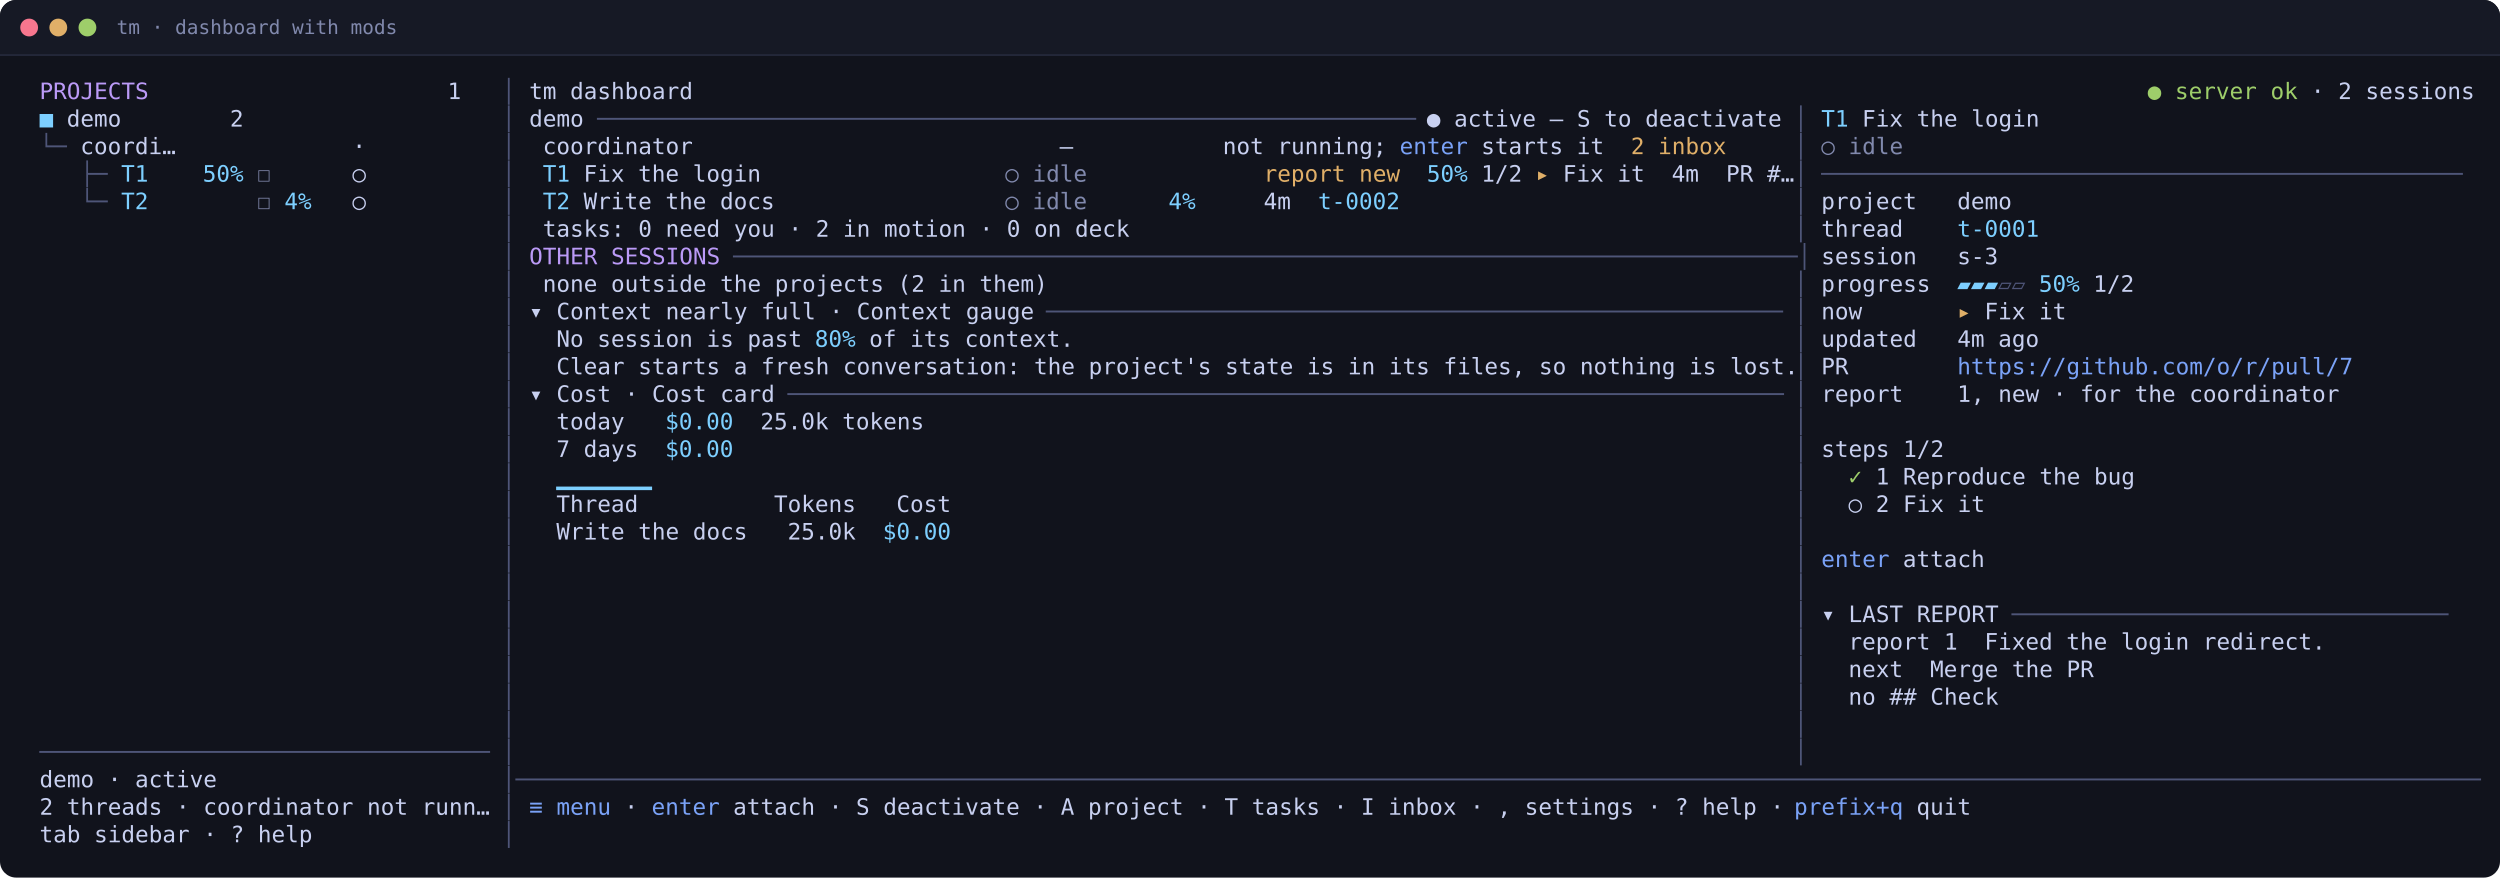
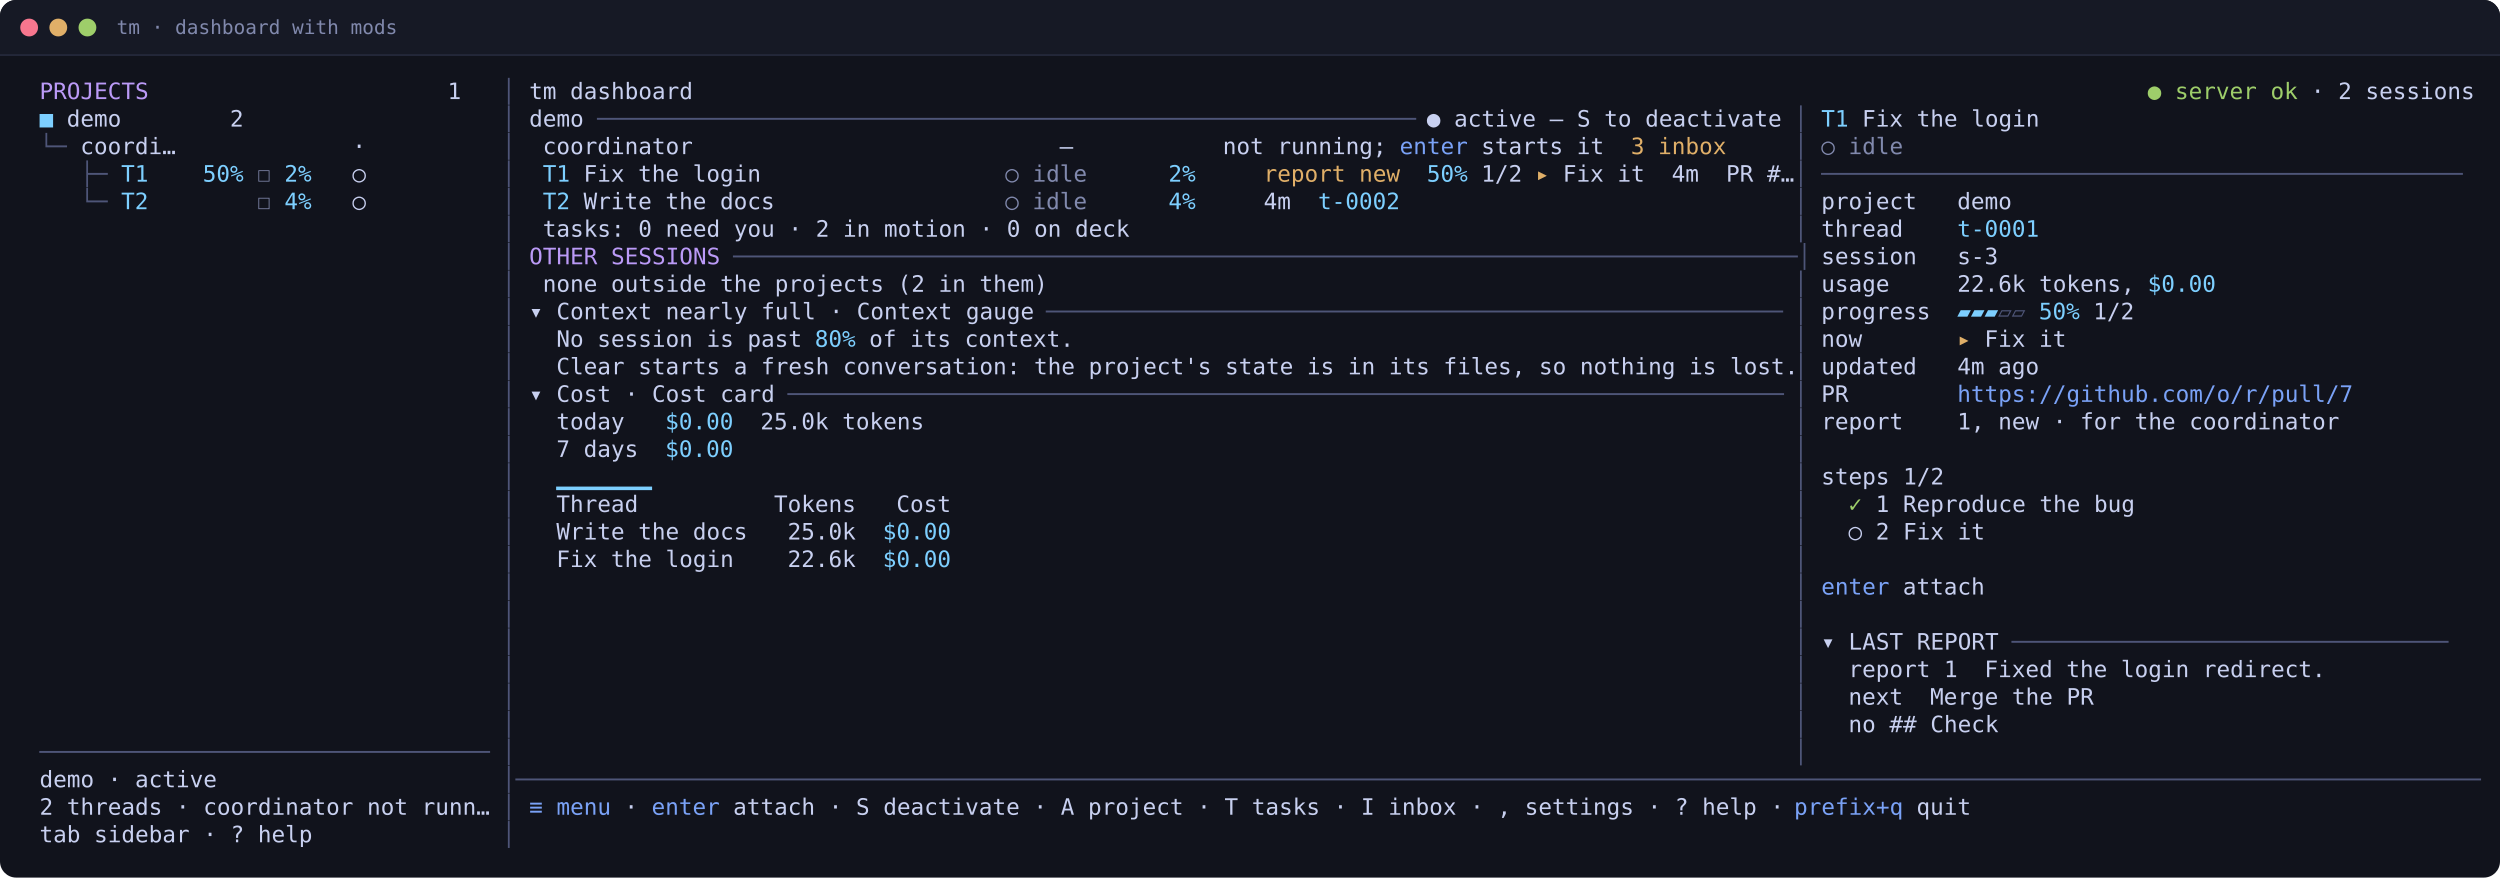
<svg xmlns="http://www.w3.org/2000/svg" width="1544" height="542" viewBox="0 0 1544 542" role="img" aria-labelledby="t">
  <style>text{font:14px ui-monospace,SFMono-Regular,Menlo,Consolas,'DejaVu Sans Mono','Liberation Mono',monospace;white-space:pre}</style>
  <rect width="1544" height="542" rx="10" fill="#11131c" />
  <rect width="1544" height="34" rx="10" fill="#161925" />
  <rect y="24" width="1544" height="10" fill="#161925" />
  <line x1="0" y1="34" x2="1544" y2="34" stroke="#262a3d" />
  <circle cx="18" cy="17" r="5.5" fill="#f7768e" />
  <circle cx="36" cy="17" r="5.5" fill="#e0af68" />
  <circle cx="54" cy="17" r="5.5" fill="#9ece6a" />
  <text x="72" y="21" fill="#8189ad" style="font-size:12px">tm · dashboard with mods</text>
  <text x="24.4" y="61.2" fill="#bb9af7" font-weight="700" textLength="67.2" lengthAdjust="spacingAndGlyphs">PROJECTS</text>
  <text x="276.4" y="61.2" fill="#c8d0f0">1</text>
  <text x="310.0" y="61.2" fill="#4e5578">│</text>
  <text x="326.8" y="61.2" fill="#c8d0f0" font-weight="700" textLength="100.8" lengthAdjust="spacingAndGlyphs">tm dashboard</text>
  <text x="1326.4" y="61.2" fill="#9ece6a" textLength="92.4" lengthAdjust="spacingAndGlyphs">● server ok</text>
  <text x="1427.2" y="61.2" fill="#c8d0f0" textLength="100.8" lengthAdjust="spacingAndGlyphs">· 2 sessions</text>
  <text x="24.4" y="78.2" fill="#7dcfff">■</text>
  <text x="41.2" y="78.2" fill="#c8d0f0" textLength="33.6" lengthAdjust="spacingAndGlyphs">demo</text>
  <text x="142.0" y="78.2" fill="#c8d0f0">2</text>
  <text x="310.0" y="78.2" fill="#4e5578">│</text>
  <text x="326.8" y="78.2" fill="#c8d0f0" textLength="33.6" lengthAdjust="spacingAndGlyphs">demo</text>
  <text x="368.8" y="78.2" fill="#4e5578" textLength="504.0" lengthAdjust="spacingAndGlyphs">────────────────────────────────────────────────────────────</text>
  <text x="881.2" y="78.2" fill="#c8d0f0" textLength="218.4" lengthAdjust="spacingAndGlyphs">● active — S to deactivate</text>
  <text x="1108.0" y="78.2" fill="#4e5578">│</text>
  <text x="1124.8" y="78.2" fill="#7dcfff" font-weight="700" textLength="16.8" lengthAdjust="spacingAndGlyphs">T1</text>
  <text x="1150.0" y="78.2" fill="#c8d0f0" textLength="109.2" lengthAdjust="spacingAndGlyphs">Fix the login</text>
  <text x="24.4" y="95.2" fill="#4e5578" textLength="16.8" lengthAdjust="spacingAndGlyphs">└─</text>
  <text x="49.6" y="95.2" fill="#c8d0f0" textLength="58.8" lengthAdjust="spacingAndGlyphs">coordi…</text>
  <text x="217.6" y="95.2" fill="#c8d0f0">·</text>
  <text x="310.0" y="95.2" fill="#4e5578">│</text>
  <text x="335.2" y="95.2" fill="#c8d0f0" textLength="92.4" lengthAdjust="spacingAndGlyphs">coordinator</text>
  <text x="654.4" y="95.2" fill="#c8d0f0">—</text>
  <text x="755.2" y="95.2" fill="#c8d0f0" textLength="100.8" lengthAdjust="spacingAndGlyphs">not running;</text>
  <text x="864.4" y="95.2" fill="#7aa2f7" textLength="42.0" lengthAdjust="spacingAndGlyphs">enter</text>
  <text x="914.8" y="95.2" fill="#c8d0f0" textLength="75.6" lengthAdjust="spacingAndGlyphs">starts it</text>
-   <text x="1007.2" y="95.2" fill="#e0af68" textLength="58.8" lengthAdjust="spacingAndGlyphs">2 inbox</text>
+   <text x="1007.2" y="95.2" fill="#e0af68" textLength="58.8" lengthAdjust="spacingAndGlyphs">3 inbox</text>
  <text x="1108.0" y="95.2" fill="#4e5578">│</text>
  <text x="1124.8" y="95.2" fill="#8189ad" textLength="50.4" lengthAdjust="spacingAndGlyphs">○ idle</text>
  <text x="49.6" y="112.2" fill="#4e5578" textLength="16.8" lengthAdjust="spacingAndGlyphs">├─</text>
  <text x="74.8" y="112.2" fill="#7dcfff" font-weight="700" textLength="16.8" lengthAdjust="spacingAndGlyphs">T1</text>
  <text x="125.2" y="112.2" fill="#7dcfff" textLength="25.2" lengthAdjust="spacingAndGlyphs">50%</text>
  <text x="158.8" y="112.2" fill="#8189ad">☐</text>
+   <text x="175.6" y="112.2" fill="#7dcfff" textLength="16.8" lengthAdjust="spacingAndGlyphs">2%</text>
  <text x="217.6" y="112.2" fill="#c8d0f0">○</text>
  <text x="310.0" y="112.2" fill="#4e5578">│</text>
  <text x="335.2" y="112.2" fill="#7dcfff" font-weight="700" textLength="16.8" lengthAdjust="spacingAndGlyphs">T1</text>
  <text x="360.4" y="112.2" fill="#c8d0f0" textLength="109.2" lengthAdjust="spacingAndGlyphs">Fix the login</text>
  <text x="620.8" y="112.2" fill="#8189ad" textLength="50.4" lengthAdjust="spacingAndGlyphs">○ idle</text>
+   <text x="721.6" y="112.2" fill="#7dcfff" textLength="16.8" lengthAdjust="spacingAndGlyphs">2%</text>
  <text x="780.4" y="112.2" fill="#e0af68" textLength="84.0" lengthAdjust="spacingAndGlyphs">report new</text>
  <text x="881.2" y="112.2" fill="#7dcfff" textLength="25.2" lengthAdjust="spacingAndGlyphs">50%</text>
  <text x="914.8" y="112.2" fill="#c8d0f0" textLength="25.2" lengthAdjust="spacingAndGlyphs">1/2</text>
  <text x="948.4" y="112.2" fill="#e0af68">▸</text>
  <text x="965.2" y="112.2" fill="#c8d0f0" textLength="50.4" lengthAdjust="spacingAndGlyphs">Fix it</text>
  <text x="1032.4" y="112.2" fill="#c8d0f0" textLength="16.8" lengthAdjust="spacingAndGlyphs">4m</text>
  <text x="1066.0" y="112.2" fill="#c8d0f0" textLength="42.0" lengthAdjust="spacingAndGlyphs">PR #…</text>
  <text x="1108.0" y="112.2" fill="#4e5578">│</text>
  <text x="1124.8" y="112.2" fill="#4e5578" textLength="394.8" lengthAdjust="spacingAndGlyphs">───────────────────────────────────────────────</text>
  <text x="49.6" y="129.2" fill="#4e5578" textLength="16.8" lengthAdjust="spacingAndGlyphs">└─</text>
  <text x="74.8" y="129.2" fill="#7dcfff" font-weight="700" textLength="16.8" lengthAdjust="spacingAndGlyphs">T2</text>
  <text x="158.8" y="129.2" fill="#8189ad">☐</text>
  <text x="175.6" y="129.2" fill="#7dcfff" textLength="16.8" lengthAdjust="spacingAndGlyphs">4%</text>
  <text x="217.6" y="129.2" fill="#c8d0f0">○</text>
  <text x="310.0" y="129.2" fill="#4e5578">│</text>
  <text x="335.2" y="129.2" fill="#7dcfff" font-weight="700" textLength="16.8" lengthAdjust="spacingAndGlyphs">T2</text>
  <text x="360.4" y="129.2" fill="#c8d0f0" textLength="117.6" lengthAdjust="spacingAndGlyphs">Write the docs</text>
  <text x="620.8" y="129.2" fill="#8189ad" textLength="50.4" lengthAdjust="spacingAndGlyphs">○ idle</text>
  <text x="721.6" y="129.2" fill="#7dcfff" textLength="16.8" lengthAdjust="spacingAndGlyphs">4%</text>
  <text x="780.4" y="129.2" fill="#c8d0f0" textLength="16.8" lengthAdjust="spacingAndGlyphs">4m</text>
  <text x="814.0" y="129.2" fill="#7dcfff" font-weight="700" textLength="50.4" lengthAdjust="spacingAndGlyphs">t-0002</text>
  <text x="1108.0" y="129.2" fill="#4e5578">│</text>
  <text x="1124.8" y="129.2" fill="#c8d0f0" textLength="58.8" lengthAdjust="spacingAndGlyphs">project</text>
  <text x="1208.8" y="129.2" fill="#c8d0f0" textLength="33.6" lengthAdjust="spacingAndGlyphs">demo</text>
  <text x="310.0" y="146.2" fill="#4e5578">│</text>
  <text x="335.2" y="146.2" fill="#c8d0f0" textLength="361.2" lengthAdjust="spacingAndGlyphs">tasks: 0 need you · 2 in motion · 0 on deck</text>
  <text x="1108.0" y="146.2" fill="#4e5578">│</text>
  <text x="1124.8" y="146.2" fill="#c8d0f0" textLength="50.4" lengthAdjust="spacingAndGlyphs">thread</text>
  <text x="1208.8" y="146.2" fill="#7dcfff" font-weight="700" textLength="50.4" lengthAdjust="spacingAndGlyphs">t-0001</text>
  <text x="310.0" y="163.2" fill="#4e5578">│</text>
  <text x="326.8" y="163.2" fill="#bb9af7" font-weight="700" textLength="117.6" lengthAdjust="spacingAndGlyphs">OTHER SESSIONS</text>
  <text x="452.8" y="163.2" fill="#4e5578" textLength="663.6" lengthAdjust="spacingAndGlyphs">──────────────────────────────────────────────────────────────────────────────│</text>
  <text x="1124.8" y="163.2" fill="#c8d0f0" textLength="58.8" lengthAdjust="spacingAndGlyphs">session</text>
  <text x="1208.8" y="163.2" fill="#c8d0f0" textLength="25.2" lengthAdjust="spacingAndGlyphs">s-3</text>
  <text x="310.0" y="180.2" fill="#4e5578">│</text>
  <text x="335.2" y="180.2" fill="#c8d0f0" textLength="310.8" lengthAdjust="spacingAndGlyphs">none outside the projects (2 in them)</text>
  <text x="1108.0" y="180.2" fill="#4e5578">│</text>
-   <text x="1124.8" y="180.2" fill="#c8d0f0" textLength="67.2" lengthAdjust="spacingAndGlyphs">progress</text>
-   <text x="1208.8" y="180.2" fill="#7dcfff" textLength="25.2" lengthAdjust="spacingAndGlyphs">▰▰▰</text>
-   <text x="1234.0" y="180.2" fill="#4e5578" textLength="16.8" lengthAdjust="spacingAndGlyphs">▱▱</text>
-   <text x="1259.2" y="180.2" fill="#7dcfff" textLength="25.2" lengthAdjust="spacingAndGlyphs">50%</text>
-   <text x="1292.8" y="180.2" fill="#c8d0f0" textLength="25.2" lengthAdjust="spacingAndGlyphs">1/2</text>
+   <text x="1124.8" y="180.2" fill="#c8d0f0" textLength="42.0" lengthAdjust="spacingAndGlyphs">usage</text>
+   <text x="1208.8" y="180.2" fill="#c8d0f0" textLength="109.2" lengthAdjust="spacingAndGlyphs">22.6k tokens,</text>
+   <text x="1326.4" y="180.2" fill="#7dcfff" textLength="42.0" lengthAdjust="spacingAndGlyphs">$0.00</text>
  <text x="310.0" y="197.2" fill="#4e5578">│</text>
  <text x="326.8" y="197.2" fill="#c8d0f0" textLength="310.8" lengthAdjust="spacingAndGlyphs">▾ Context nearly full · Context gauge</text>
  <text x="646.0" y="197.2" fill="#4e5578" textLength="453.6" lengthAdjust="spacingAndGlyphs">──────────────────────────────────────────────────────</text>
  <text x="1108.0" y="197.2" fill="#4e5578">│</text>
-   <text x="1124.8" y="197.2" fill="#c8d0f0" textLength="25.2" lengthAdjust="spacingAndGlyphs">now</text>
-   <text x="1208.8" y="197.2" fill="#e0af68">▸</text>
-   <text x="1225.6" y="197.2" fill="#c8d0f0" textLength="50.4" lengthAdjust="spacingAndGlyphs">Fix it</text>
+   <text x="1124.8" y="197.2" fill="#c8d0f0" textLength="67.2" lengthAdjust="spacingAndGlyphs">progress</text>
+   <text x="1208.8" y="197.2" fill="#7dcfff" textLength="25.2" lengthAdjust="spacingAndGlyphs">▰▰▰</text>
+   <text x="1234.0" y="197.2" fill="#4e5578" textLength="16.8" lengthAdjust="spacingAndGlyphs">▱▱</text>
+   <text x="1259.2" y="197.2" fill="#7dcfff" textLength="25.2" lengthAdjust="spacingAndGlyphs">50%</text>
+   <text x="1292.8" y="197.2" fill="#c8d0f0" textLength="25.2" lengthAdjust="spacingAndGlyphs">1/2</text>
  <text x="310.0" y="214.2" fill="#4e5578">│</text>
  <text x="343.6" y="214.2" fill="#c8d0f0" textLength="151.2" lengthAdjust="spacingAndGlyphs">No session is past</text>
  <text x="503.2" y="214.2" fill="#7dcfff" textLength="25.2" lengthAdjust="spacingAndGlyphs">80%</text>
  <text x="536.8" y="214.2" fill="#c8d0f0" textLength="126.0" lengthAdjust="spacingAndGlyphs">of its context.</text>
  <text x="1108.0" y="214.2" fill="#4e5578">│</text>
-   <text x="1124.8" y="214.2" fill="#c8d0f0" textLength="58.8" lengthAdjust="spacingAndGlyphs">updated</text>
-   <text x="1208.8" y="214.2" fill="#c8d0f0" textLength="50.4" lengthAdjust="spacingAndGlyphs">4m ago</text>
+   <text x="1124.8" y="214.2" fill="#c8d0f0" textLength="25.2" lengthAdjust="spacingAndGlyphs">now</text>
+   <text x="1208.8" y="214.2" fill="#e0af68">▸</text>
+   <text x="1225.6" y="214.2" fill="#c8d0f0" textLength="50.4" lengthAdjust="spacingAndGlyphs">Fix it</text>
  <text x="310.0" y="231.2" fill="#4e5578">│</text>
  <text x="343.6" y="231.2" fill="#c8d0f0" textLength="764.4" lengthAdjust="spacingAndGlyphs">Clear starts a fresh conversation: the project's state is in its files, so nothing is lost.</text>
  <text x="1108.0" y="231.2" fill="#4e5578">│</text>
-   <text x="1124.8" y="231.2" fill="#c8d0f0" textLength="16.8" lengthAdjust="spacingAndGlyphs">PR</text>
-   <text x="1208.8" y="231.2" fill="#7aa2f7" textLength="243.6" lengthAdjust="spacingAndGlyphs">https://github.com/o/r/pull/7</text>
+   <text x="1124.8" y="231.2" fill="#c8d0f0" textLength="58.8" lengthAdjust="spacingAndGlyphs">updated</text>
+   <text x="1208.8" y="231.2" fill="#c8d0f0" textLength="50.4" lengthAdjust="spacingAndGlyphs">4m ago</text>
  <text x="310.0" y="248.2" fill="#4e5578">│</text>
  <text x="326.8" y="248.2" fill="#c8d0f0" textLength="151.2" lengthAdjust="spacingAndGlyphs">▾ Cost · Cost card</text>
  <text x="486.4" y="248.2" fill="#4e5578" textLength="613.2" lengthAdjust="spacingAndGlyphs">─────────────────────────────────────────────────────────────────────────</text>
  <text x="1108.0" y="248.2" fill="#4e5578">│</text>
-   <text x="1124.8" y="248.2" fill="#c8d0f0" textLength="50.4" lengthAdjust="spacingAndGlyphs">report</text>
-   <text x="1208.8" y="248.2" fill="#c8d0f0" textLength="235.2" lengthAdjust="spacingAndGlyphs">1, new · for the coordinator</text>
+   <text x="1124.8" y="248.2" fill="#c8d0f0" textLength="16.8" lengthAdjust="spacingAndGlyphs">PR</text>
+   <text x="1208.8" y="248.2" fill="#7aa2f7" textLength="243.6" lengthAdjust="spacingAndGlyphs">https://github.com/o/r/pull/7</text>
  <text x="310.0" y="265.2" fill="#4e5578">│</text>
  <text x="343.6" y="265.2" fill="#c8d0f0" textLength="42.0" lengthAdjust="spacingAndGlyphs">today</text>
  <text x="410.8" y="265.2" fill="#7dcfff" textLength="42.0" lengthAdjust="spacingAndGlyphs">$0.00</text>
  <text x="469.6" y="265.2" fill="#c8d0f0" textLength="100.8" lengthAdjust="spacingAndGlyphs">25.0k tokens</text>
  <text x="1108.0" y="265.2" fill="#4e5578">│</text>
+   <text x="1124.8" y="265.2" fill="#c8d0f0" textLength="50.4" lengthAdjust="spacingAndGlyphs">report</text>
+   <text x="1208.8" y="265.2" fill="#c8d0f0" textLength="235.2" lengthAdjust="spacingAndGlyphs">1, new · for the coordinator</text>
  <text x="310.0" y="282.2" fill="#4e5578">│</text>
  <text x="343.6" y="282.2" fill="#c8d0f0" textLength="50.4" lengthAdjust="spacingAndGlyphs">7 days</text>
  <text x="410.8" y="282.2" fill="#7dcfff" textLength="42.0" lengthAdjust="spacingAndGlyphs">$0.00</text>
  <text x="1108.0" y="282.2" fill="#4e5578">│</text>
-   <text x="1124.8" y="282.2" fill="#c8d0f0" textLength="75.6" lengthAdjust="spacingAndGlyphs">steps 1/2</text>
  <text x="310.0" y="299.2" fill="#4e5578">│</text>
  <text x="343.6" y="299.2" fill="#7dcfff" textLength="58.8" lengthAdjust="spacingAndGlyphs">▁▁▁▁▁▁▁</text>
  <text x="1108.0" y="299.2" fill="#4e5578">│</text>
-   <text x="1141.6" y="299.2" fill="#9ece6a">✓</text>
-   <text x="1158.4" y="299.2" fill="#c8d0f0" textLength="159.6" lengthAdjust="spacingAndGlyphs">1 Reproduce the bug</text>
+   <text x="1124.8" y="299.2" fill="#c8d0f0" textLength="75.6" lengthAdjust="spacingAndGlyphs">steps 1/2</text>
  <text x="310.0" y="316.2" fill="#4e5578">│</text>
  <text x="343.6" y="316.2" fill="#c8d0f0" textLength="50.4" lengthAdjust="spacingAndGlyphs">Thread</text>
  <text x="478.0" y="316.2" fill="#c8d0f0" textLength="50.4" lengthAdjust="spacingAndGlyphs">Tokens</text>
  <text x="553.6" y="316.2" fill="#c8d0f0" textLength="33.6" lengthAdjust="spacingAndGlyphs">Cost</text>
  <text x="1108.0" y="316.2" fill="#4e5578">│</text>
-   <text x="1141.6" y="316.2" fill="#c8d0f0" textLength="84.0" lengthAdjust="spacingAndGlyphs">○ 2 Fix it</text>
+   <text x="1141.6" y="316.2" fill="#9ece6a">✓</text>
+   <text x="1158.4" y="316.2" fill="#c8d0f0" textLength="159.6" lengthAdjust="spacingAndGlyphs">1 Reproduce the bug</text>
  <text x="310.0" y="333.2" fill="#4e5578">│</text>
  <text x="343.6" y="333.2" fill="#c8d0f0" textLength="117.6" lengthAdjust="spacingAndGlyphs">Write the docs</text>
  <text x="486.4" y="333.2" fill="#c8d0f0" textLength="42.0" lengthAdjust="spacingAndGlyphs">25.0k</text>
  <text x="545.2" y="333.2" fill="#7dcfff" textLength="42.0" lengthAdjust="spacingAndGlyphs">$0.00</text>
  <text x="1108.0" y="333.2" fill="#4e5578">│</text>
+   <text x="1141.6" y="333.2" fill="#c8d0f0" textLength="84.0" lengthAdjust="spacingAndGlyphs">○ 2 Fix it</text>
  <text x="310.0" y="350.2" fill="#4e5578">│</text>
+   <text x="343.6" y="350.2" fill="#c8d0f0" textLength="109.2" lengthAdjust="spacingAndGlyphs">Fix the login</text>
+   <text x="486.4" y="350.2" fill="#c8d0f0" textLength="42.0" lengthAdjust="spacingAndGlyphs">22.6k</text>
+   <text x="545.2" y="350.2" fill="#7dcfff" textLength="42.0" lengthAdjust="spacingAndGlyphs">$0.00</text>
  <text x="1108.0" y="350.2" fill="#4e5578">│</text>
-   <text x="1124.8" y="350.2" fill="#7aa2f7" textLength="42.0" lengthAdjust="spacingAndGlyphs">enter</text>
-   <text x="1175.2" y="350.2" fill="#c8d0f0" textLength="50.4" lengthAdjust="spacingAndGlyphs">attach</text>
  <text x="310.0" y="367.2" fill="#4e5578">│</text>
  <text x="1108.0" y="367.2" fill="#4e5578">│</text>
+   <text x="1124.8" y="367.2" fill="#7aa2f7" textLength="42.0" lengthAdjust="spacingAndGlyphs">enter</text>
+   <text x="1175.2" y="367.2" fill="#c8d0f0" textLength="50.4" lengthAdjust="spacingAndGlyphs">attach</text>
  <text x="310.0" y="384.2" fill="#4e5578">│</text>
  <text x="1108.0" y="384.2" fill="#4e5578">│</text>
-   <text x="1124.8" y="384.2" fill="#c8d0f0" textLength="109.2" lengthAdjust="spacingAndGlyphs">▾ LAST REPORT</text>
-   <text x="1242.4" y="384.2" fill="#4e5578" textLength="268.8" lengthAdjust="spacingAndGlyphs">────────────────────────────────</text>
  <text x="310.0" y="401.2" fill="#4e5578">│</text>
  <text x="1108.0" y="401.2" fill="#4e5578">│</text>
-   <text x="1141.6" y="401.2" fill="#c8d0f0" textLength="67.2" lengthAdjust="spacingAndGlyphs">report 1</text>
-   <text x="1225.6" y="401.2" fill="#c8d0f0" textLength="210.0" lengthAdjust="spacingAndGlyphs">Fixed the login redirect.</text>
+   <text x="1124.8" y="401.2" fill="#c8d0f0" textLength="109.2" lengthAdjust="spacingAndGlyphs">▾ LAST REPORT</text>
+   <text x="1242.4" y="401.2" fill="#4e5578" textLength="268.8" lengthAdjust="spacingAndGlyphs">────────────────────────────────</text>
  <text x="310.0" y="418.2" fill="#4e5578">│</text>
  <text x="1108.0" y="418.2" fill="#4e5578">│</text>
-   <text x="1141.6" y="418.2" fill="#c8d0f0" textLength="33.6" lengthAdjust="spacingAndGlyphs">next</text>
-   <text x="1192.0" y="418.2" fill="#c8d0f0" textLength="100.8" lengthAdjust="spacingAndGlyphs">Merge the PR</text>
+   <text x="1141.6" y="418.2" fill="#c8d0f0" textLength="67.2" lengthAdjust="spacingAndGlyphs">report 1</text>
+   <text x="1225.6" y="418.2" fill="#c8d0f0" textLength="210.0" lengthAdjust="spacingAndGlyphs">Fixed the login redirect.</text>
  <text x="310.0" y="435.2" fill="#4e5578">│</text>
  <text x="1108.0" y="435.2" fill="#4e5578">│</text>
-   <text x="1141.6" y="435.2" fill="#c8d0f0" textLength="92.4" lengthAdjust="spacingAndGlyphs">no ## Check</text>
+   <text x="1141.6" y="435.2" fill="#c8d0f0" textLength="33.6" lengthAdjust="spacingAndGlyphs">next</text>
+   <text x="1192.0" y="435.2" fill="#c8d0f0" textLength="100.8" lengthAdjust="spacingAndGlyphs">Merge the PR</text>
  <text x="310.0" y="452.2" fill="#4e5578">│</text>
  <text x="1108.0" y="452.2" fill="#4e5578">│</text>
+   <text x="1141.6" y="452.2" fill="#c8d0f0" textLength="92.4" lengthAdjust="spacingAndGlyphs">no ## Check</text>
  <text x="24.4" y="469.2" fill="#4e5578" textLength="277.2" lengthAdjust="spacingAndGlyphs">─────────────────────────────────</text>
  <text x="310.0" y="469.2" fill="#4e5578">│</text>
  <text x="1108.0" y="469.2" fill="#4e5578">│</text>
  <text x="24.4" y="486.2" fill="#c8d0f0" textLength="109.2" lengthAdjust="spacingAndGlyphs">demo · active</text>
  <text x="310.0" y="486.2" fill="#4e5578" textLength="1218.0" lengthAdjust="spacingAndGlyphs">│────────────────────────────────────────────────────────────────────────────────────────────────────────────────────────────────────────────────</text>
  <text x="24.4" y="503.2" fill="#c8d0f0" textLength="277.2" lengthAdjust="spacingAndGlyphs">2 threads · coordinator not runn…</text>
  <text x="310.0" y="503.2" fill="#4e5578">│</text>
  <text x="326.8" y="503.2" fill="#7aa2f7" textLength="50.4" lengthAdjust="spacingAndGlyphs">≡ menu</text>
  <text x="385.6" y="503.2" fill="#c8d0f0">·</text>
  <text x="402.4" y="503.2" fill="#7aa2f7" textLength="42.0" lengthAdjust="spacingAndGlyphs">enter</text>
  <text x="452.8" y="503.2" fill="#c8d0f0" textLength="646.8" lengthAdjust="spacingAndGlyphs">attach · S deactivate · A project · T tasks · I inbox · , settings · ? help ·</text>
  <text x="1108.0" y="503.2" fill="#7aa2f7" textLength="67.2" lengthAdjust="spacingAndGlyphs">prefix+q</text>
  <text x="1183.6" y="503.2" fill="#c8d0f0" textLength="33.6" lengthAdjust="spacingAndGlyphs">quit</text>
  <text x="24.4" y="520.2" fill="#c8d0f0" textLength="168.0" lengthAdjust="spacingAndGlyphs">tab sidebar · ? help</text>
  <text x="310.0" y="520.2" fill="#4e5578">│</text>
</svg>
